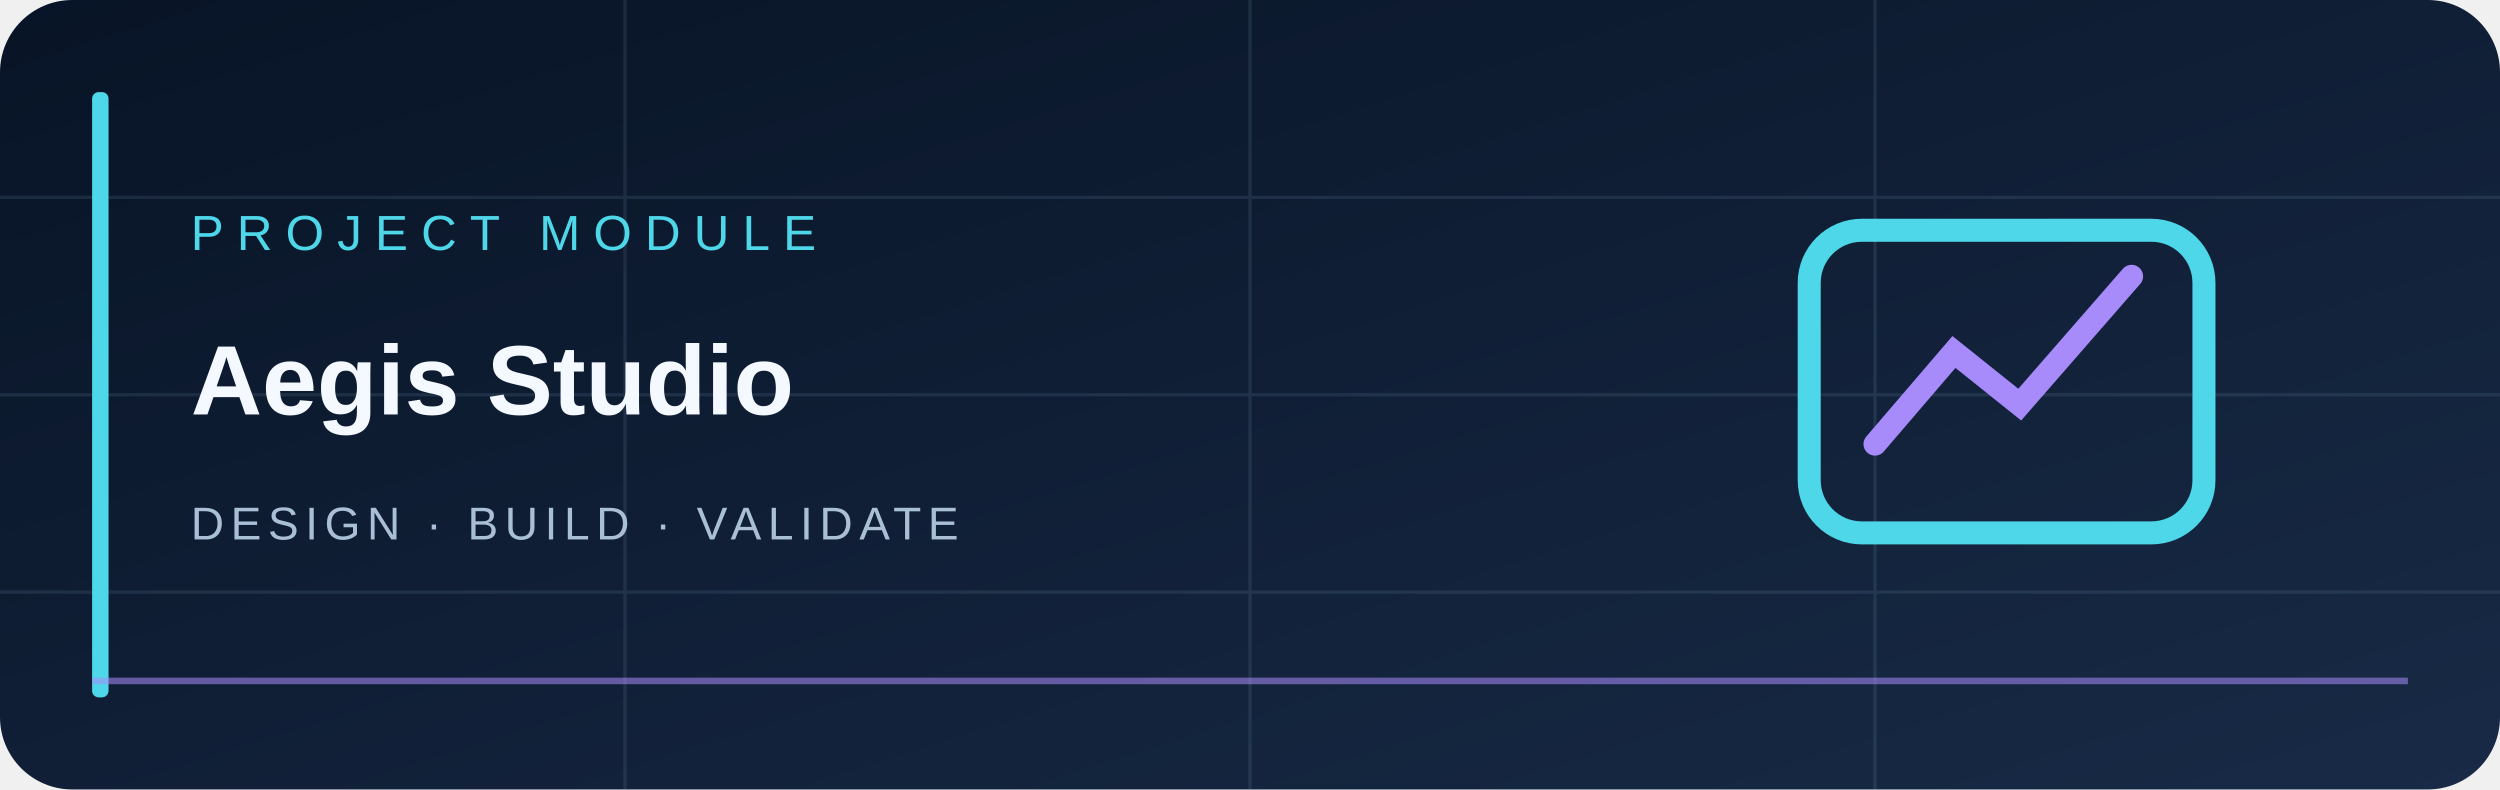
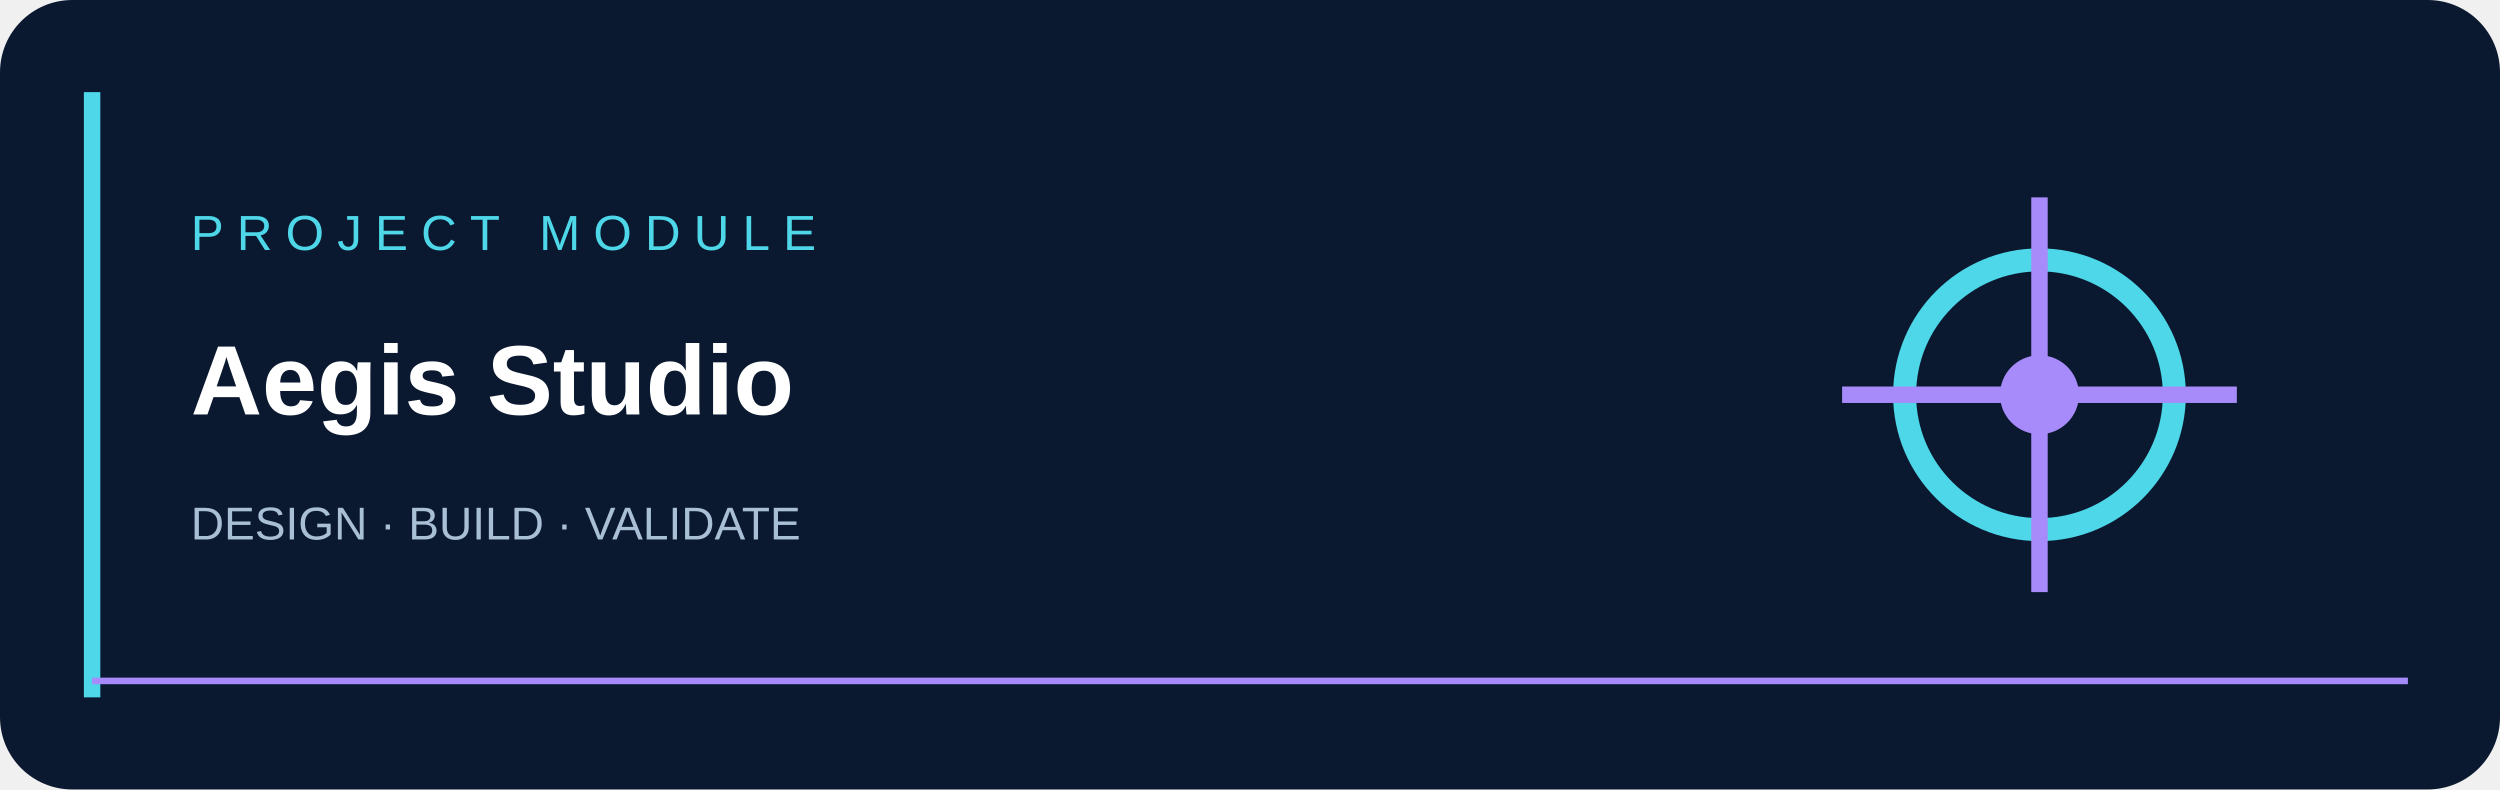
- <svg xmlns="http://www.w3.org/2000/svg" viewBox="0 0 760 240" role="img" aria-labelledby="t">
-   <defs>
-     <linearGradient id="bg" x2="1" y2="1">
-       <stop stop-color="#081426" />
-       <stop offset="1" stop-color="#182a46" />
-     </linearGradient>
-   </defs>
-   <rect width="760" height="240" rx="22" fill="url(#bg)" />
-   <g opacity=".13" stroke="#8cb4d3">
-     <path d="M0 60H760M0 120H760M0 180H760M190 0V240M380 0V240M570 0V240" />
+ <svg xmlns="http://www.w3.org/2000/svg" viewBox="0 0 760 240">
+   <rect width="760" height="240" rx="22" fill="#0b1930" />
+   <path d="M28 28v184" stroke="#4dd7e8" stroke-width="5" />
+   <text x="58" y="76" fill="#4dd7e8" font-family="Arial" font-size="15" letter-spacing="4">PROJECT MODULE</text>
+   <text x="58" y="126" fill="#fff" font-family="Arial" font-size="30" font-weight="700">Aegis Studio</text>
+   <text x="58" y="164" fill="#a9bfd5" font-family="Arial" font-size="14">DESIGN · BUILD · VALIDATE</text>
+   <g stroke="#4dd7e8" stroke-width="7" fill="none">
+     <circle cx="620" cy="120" r="41" />
+     <path d="M560 120h120M620 60v120" stroke="#a78bfa" stroke-width="5" />
  </g>
-   <rect x="28" y="28" width="5" height="184" rx="2" fill="#4dd7e8" />
-   <text x="58" y="76" fill="#4dd7e8" font-family="Arial,sans-serif" font-size="15" letter-spacing="4">PROJECT MODULE</text>
-   <text x="58" y="126" fill="#f4f8ff" font-family="Arial,sans-serif" font-size="30" font-weight="700">Aegis Studio</text>
-   <text x="58" y="164" fill="#a9bfd5" font-family="Arial,sans-serif" font-size="14" letter-spacing="2">DESIGN · BUILD · VALIDATE</text>
-   <g>
-     <rect x="550" y="70" width="120" height="92" rx="16" fill="none" stroke="#4dd7e8" stroke-width="7" />
-     <path d="M570 135l24-28 20 16 34-39" fill="none" stroke="#a78bfa" stroke-width="7" stroke-linecap="round" />
-   </g>
-   <path d="M28 207H732" stroke="#a78bfa" stroke-width="2" opacity=".55" />
+   <circle cx="620" cy="120" r="12" fill="#a78bfa" />
+   <path d="M28 207H732" stroke="#a78bfa" stroke-width="2" />
</svg>
